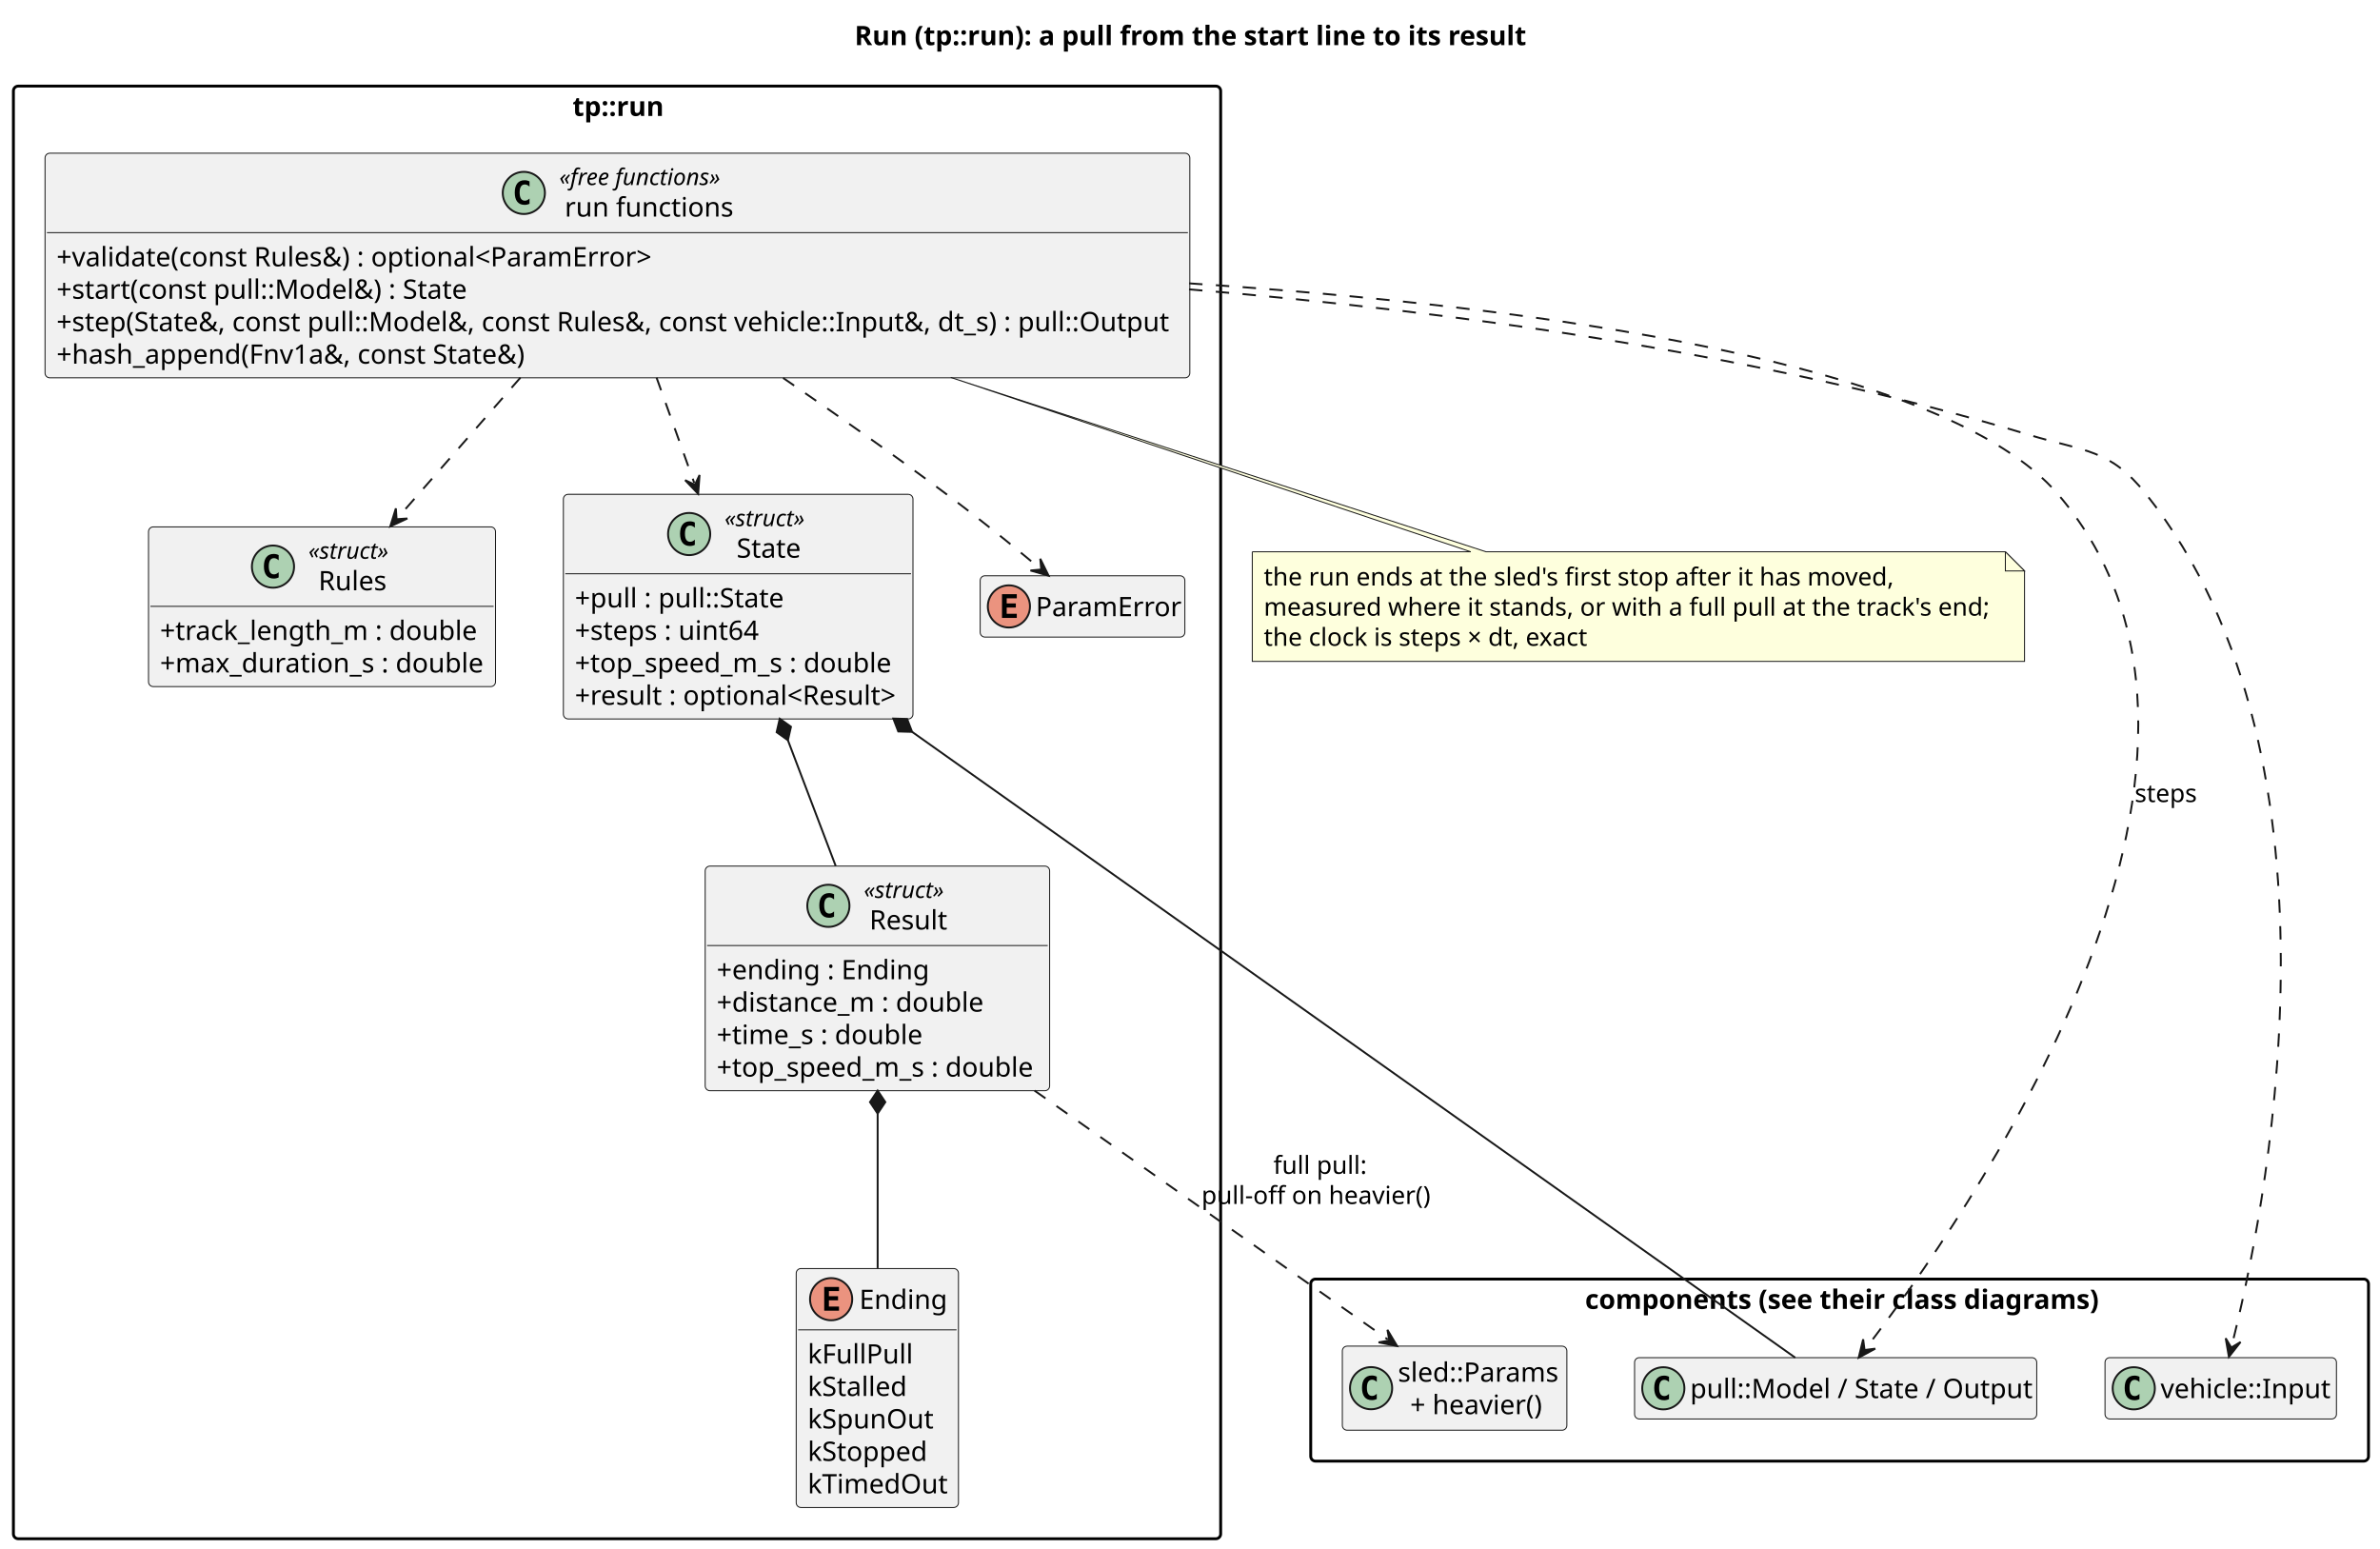
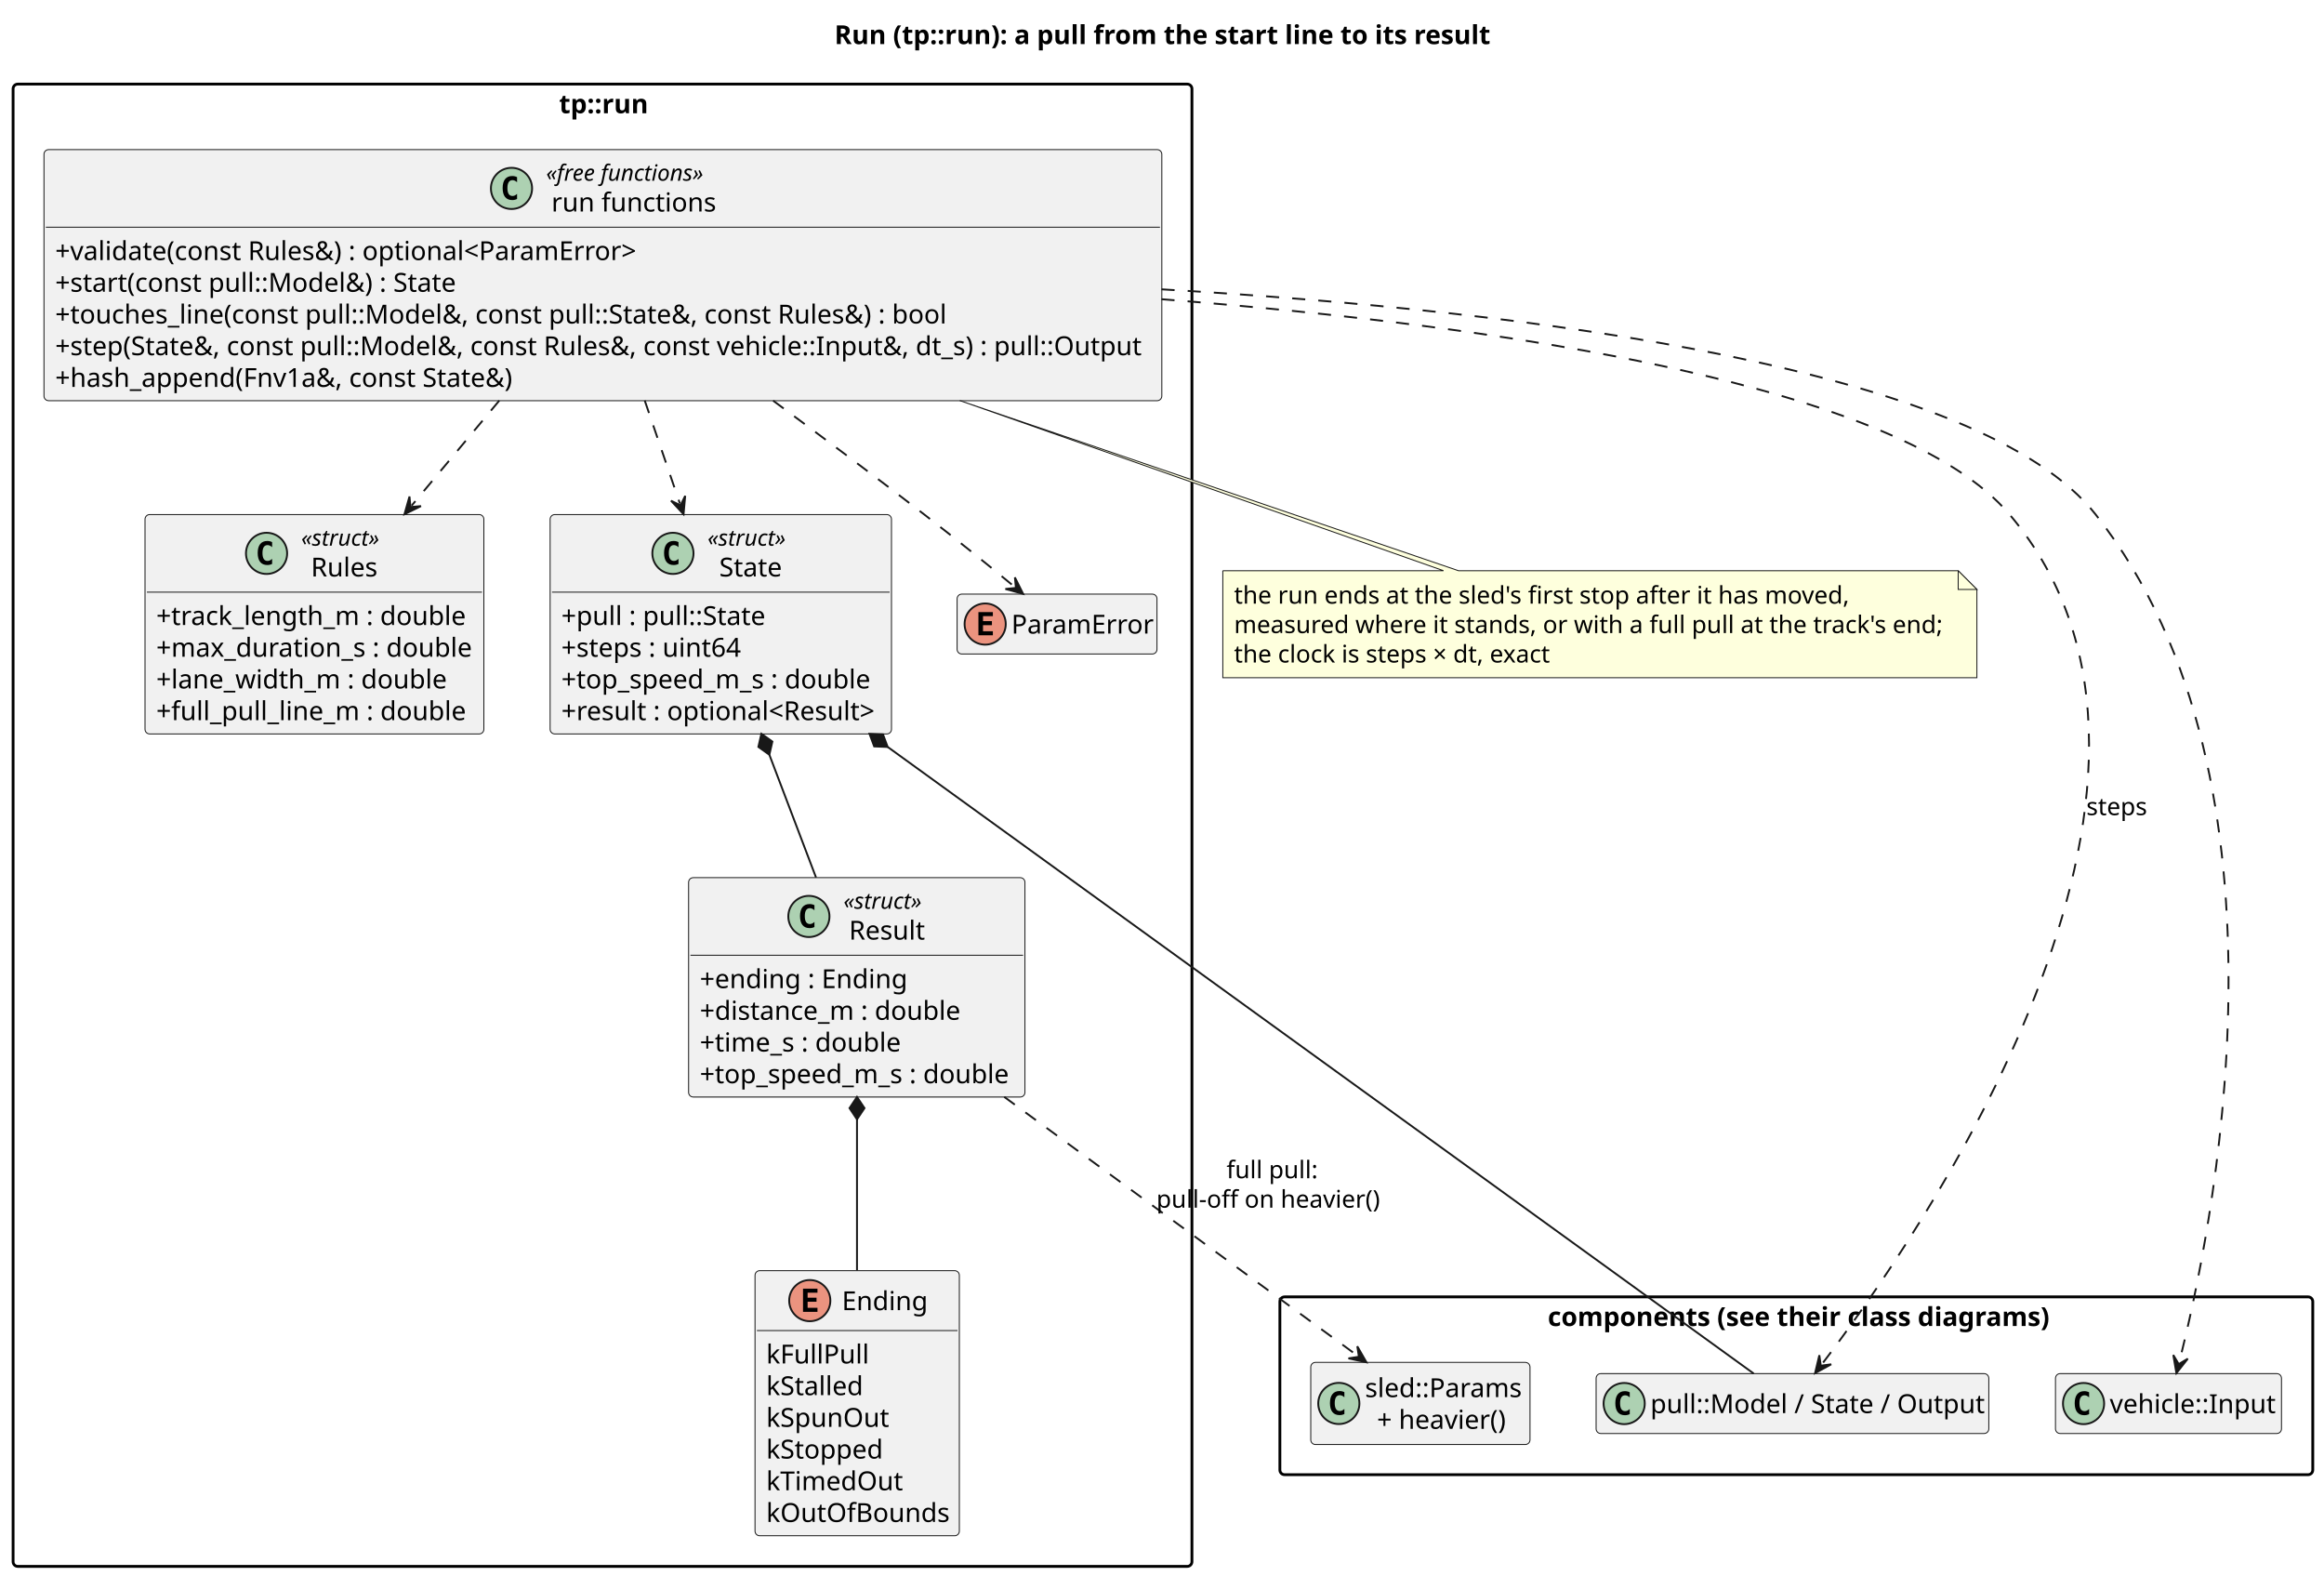
- <svg xmlns="http://www.w3.org/2000/svg" contentStyleType="text/css" height="808px" preserveAspectRatio="none" style="width:1242px;height:808px;background:#FFFFFF;" version="1.1" viewBox="0 0 1242 808" width="1242px" zoomAndPan="magnify">
+ <svg xmlns="http://www.w3.org/2000/svg" contentStyleType="text/css" height="842px" preserveAspectRatio="none" style="width:1242px;height:842px;background:#FFFFFF;" version="1.1" viewBox="0 0 1242 842" width="1242px" zoomAndPan="magnify">
  <defs />
  <g>
    <text fill="#000000" font-family="sans-serif" font-size="14" font-weight="bold" lengthAdjust="spacing" textLength="336.082" x="445.959" y="23.562">Run (tp::run): a pull from the start line to its result</text>
    <g id="cluster_components (see their class diagrams)">
-       <rect fill="none" height="95" rx="2.5" ry="2.5" style="stroke:#000000;stroke-width:1.5;" width="552" x="684" y="667.439" />
-       <text fill="#000000" font-family="sans-serif" font-size="14" font-weight="bold" lengthAdjust="spacing" textLength="265.644" x="827.178" y="683.002">components (see their class diagrams)</text>
+       <rect fill="none" height="95" rx="2.5" ry="2.5" style="stroke:#000000;stroke-width:1.5;" width="552" x="684" y="692.939" />
+       <text fill="#000000" font-family="sans-serif" font-size="14" font-weight="bold" lengthAdjust="spacing" textLength="265.644" x="827.178" y="708.502">components (see their class diagrams)</text>
    </g>
    <g id="cluster_tp::run">
-       <rect fill="none" height="758" rx="2.5" ry="2.5" style="stroke:#000000;stroke-width:1.5;" width="630" x="7" y="44.94" />
+       <rect fill="none" height="792" rx="2.5" ry="2.5" style="stroke:#000000;stroke-width:1.5;" width="630" x="7" y="44.94" />
      <text fill="#000000" font-family="sans-serif" font-size="14" font-weight="bold" lengthAdjust="spacing" textLength="46.437" x="298.782" y="60.502">tp::run</text>
    </g>
    <g id="elem_Pull">
-       <rect codeLine="7" fill="#F1F1F1" height="32" id="Pull" rx="2.5" ry="2.5" style="stroke:#181818;stroke-width:0.5;" width="209.864" x="853" y="708.439" />
-       <ellipse cx="868" cy="724.439" fill="#ADD1B2" rx="11" ry="11" style="stroke:#181818;stroke-width:1.0;" />
-       <path d="M870.969,730.08 Q870.391,730.377 869.75,730.518 Q869.109,730.674 868.406,730.674 Q865.906,730.674 864.578,729.033 Q863.266,727.377 863.266,724.252 Q863.266,721.127 864.578,719.471 Q865.906,717.814 868.406,717.814 Q869.109,717.814 869.75,717.971 Q870.406,718.127 870.969,718.424 L870.969,721.143 Q870.344,720.564 869.75,720.299 Q869.156,720.018 868.531,720.018 Q867.188,720.018 866.5,721.096 Q865.812,722.158 865.812,724.252 Q865.812,726.346 866.5,727.424 Q867.188,728.486 868.531,728.486 Q869.156,728.486 869.75,728.221 Q870.344,727.939 870.969,727.361 L870.969,730.08 Z " fill="#000000" />
-       <text fill="#000000" font-family="sans-serif" font-size="14" lengthAdjust="spacing" textLength="177.864" x="882" y="729.532">pull::Model / State / Output</text>
+       <rect codeLine="7" fill="#F1F1F1" height="32" id="Pull" rx="2.5" ry="2.5" style="stroke:#181818;stroke-width:0.5;" width="209.864" x="853" y="733.939" />
+       <ellipse cx="868" cy="749.939" fill="#ADD1B2" rx="11" ry="11" style="stroke:#181818;stroke-width:1.0;" />
+       <path d="M870.969,755.58 Q870.391,755.877 869.75,756.018 Q869.109,756.174 868.406,756.174 Q865.906,756.174 864.578,754.533 Q863.266,752.877 863.266,749.752 Q863.266,746.627 864.578,744.971 Q865.906,743.314 868.406,743.314 Q869.109,743.314 869.75,743.471 Q870.406,743.627 870.969,743.924 L870.969,746.643 Q870.344,746.064 869.75,745.799 Q869.156,745.518 868.531,745.518 Q867.188,745.518 866.5,746.596 Q865.812,747.658 865.812,749.752 Q865.812,751.846 866.5,752.924 Q867.188,753.986 868.531,753.986 Q869.156,753.986 869.75,753.721 Q870.344,753.439 870.969,752.861 L870.969,755.58 Z " fill="#000000" />
+       <text fill="#000000" font-family="sans-serif" font-size="14" lengthAdjust="spacing" textLength="177.864" x="882" y="755.032">pull::Model / State / Output</text>
    </g>
    <g id="elem_Sled">
-       <rect codeLine="8" fill="#F1F1F1" height="43.879" id="Sled" rx="2.5" ry="2.5" style="stroke:#181818;stroke-width:0.5;" width="117.169" x="700.5" y="702.439" />
-       <ellipse cx="715.5" cy="724.379" fill="#ADD1B2" rx="11" ry="11" style="stroke:#181818;stroke-width:1.0;" />
-       <path d="M718.469,730.019 Q717.891,730.316 717.25,730.457 Q716.609,730.613 715.906,730.613 Q713.406,730.613 712.078,728.973 Q710.766,727.316 710.766,724.191 Q710.766,721.066 712.078,719.41 Q713.406,717.754 715.906,717.754 Q716.609,717.754 717.25,717.91 Q717.906,718.066 718.469,718.363 L718.469,721.082 Q717.844,720.504 717.25,720.238 Q716.656,719.957 716.031,719.957 Q714.688,719.957 714,721.035 Q713.312,722.098 713.312,724.191 Q713.312,726.285 714,727.363 Q714.688,728.426 716.031,728.426 Q716.656,728.426 717.25,728.16 Q717.844,727.879 718.469,727.301 L718.469,730.019 Z " fill="#000000" />
-       <text fill="#000000" font-family="sans-serif" font-size="14" lengthAdjust="spacing" textLength="85.169" x="729.5" y="721.002">sled::Params</text>
-       <text fill="#000000" font-family="sans-serif" font-size="14" lengthAdjust="spacing" textLength="72.406" x="735.881" y="737.941">+ heavier()</text>
+       <rect codeLine="8" fill="#F1F1F1" height="43.879" id="Sled" rx="2.5" ry="2.5" style="stroke:#181818;stroke-width:0.5;" width="117.169" x="700.5" y="727.939" />
+       <ellipse cx="715.5" cy="749.879" fill="#ADD1B2" rx="11" ry="11" style="stroke:#181818;stroke-width:1.0;" />
+       <path d="M718.469,755.519 Q717.891,755.816 717.25,755.957 Q716.609,756.113 715.906,756.113 Q713.406,756.113 712.078,754.473 Q710.766,752.816 710.766,749.691 Q710.766,746.566 712.078,744.91 Q713.406,743.254 715.906,743.254 Q716.609,743.254 717.25,743.41 Q717.906,743.566 718.469,743.863 L718.469,746.582 Q717.844,746.004 717.25,745.738 Q716.656,745.457 716.031,745.457 Q714.688,745.457 714,746.535 Q713.312,747.598 713.312,749.691 Q713.312,751.785 714,752.863 Q714.688,753.926 716.031,753.926 Q716.656,753.926 717.25,753.66 Q717.844,753.379 718.469,752.801 L718.469,755.519 Z " fill="#000000" />
+       <text fill="#000000" font-family="sans-serif" font-size="14" lengthAdjust="spacing" textLength="85.169" x="729.5" y="746.502">sled::Params</text>
+       <text fill="#000000" font-family="sans-serif" font-size="14" lengthAdjust="spacing" textLength="72.406" x="735.881" y="763.441">+ heavier()</text>
    </g>
    <g id="elem_Input">
-       <rect codeLine="9" fill="#F1F1F1" height="32" id="Input" rx="2.5" ry="2.5" style="stroke:#181818;stroke-width:0.5;" width="120.778" x="1098.5" y="708.439" />
-       <ellipse cx="1113.5" cy="724.439" fill="#ADD1B2" rx="11" ry="11" style="stroke:#181818;stroke-width:1.0;" />
-       <path d="M1116.469,730.08 Q1115.891,730.377 1115.25,730.518 Q1114.609,730.674 1113.906,730.674 Q1111.406,730.674 1110.078,729.033 Q1108.766,727.377 1108.766,724.252 Q1108.766,721.127 1110.078,719.471 Q1111.406,717.814 1113.906,717.814 Q1114.609,717.814 1115.25,717.971 Q1115.906,718.127 1116.469,718.424 L1116.469,721.143 Q1115.844,720.564 1115.25,720.299 Q1114.656,720.018 1114.031,720.018 Q1112.688,720.018 1112,721.096 Q1111.312,722.158 1111.312,724.252 Q1111.312,726.346 1112,727.424 Q1112.688,728.486 1114.031,728.486 Q1114.656,728.486 1115.25,728.221 Q1115.844,727.939 1116.469,727.361 L1116.469,730.08 Z " fill="#000000" />
-       <text fill="#000000" font-family="sans-serif" font-size="14" lengthAdjust="spacing" textLength="88.778" x="1127.5" y="729.532">vehicle::Input</text>
+       <rect codeLine="9" fill="#F1F1F1" height="32" id="Input" rx="2.5" ry="2.5" style="stroke:#181818;stroke-width:0.5;" width="120.778" x="1098.5" y="733.939" />
+       <ellipse cx="1113.5" cy="749.939" fill="#ADD1B2" rx="11" ry="11" style="stroke:#181818;stroke-width:1.0;" />
+       <path d="M1116.469,755.58 Q1115.891,755.877 1115.25,756.018 Q1114.609,756.174 1113.906,756.174 Q1111.406,756.174 1110.078,754.533 Q1108.766,752.877 1108.766,749.752 Q1108.766,746.627 1110.078,744.971 Q1111.406,743.314 1113.906,743.314 Q1114.609,743.314 1115.25,743.471 Q1115.906,743.627 1116.469,743.924 L1116.469,746.643 Q1115.844,746.064 1115.25,745.799 Q1114.656,745.518 1114.031,745.518 Q1112.688,745.518 1112,746.596 Q1111.312,747.658 1111.312,749.752 Q1111.312,751.846 1112,752.924 Q1112.688,753.986 1114.031,753.986 Q1114.656,753.986 1115.25,753.721 Q1115.844,753.439 1116.469,752.861 L1116.469,755.58 Z " fill="#000000" />
+       <text fill="#000000" font-family="sans-serif" font-size="14" lengthAdjust="spacing" textLength="88.778" x="1127.5" y="755.032">vehicle::Input</text>
    </g>
    <g id="elem_Rules">
-       <rect codeLine="13" fill="#F1F1F1" height="83.338" id="Rules" rx="2.5" ry="2.5" style="stroke:#181818;stroke-width:0.5;" width="181.087" x="77.5" y="274.94" />
+       <rect codeLine="13" fill="#F1F1F1" height="117.217" id="Rules" rx="2.5" ry="2.5" style="stroke:#181818;stroke-width:0.5;" width="181.087" x="77.5" y="274.94" />
      <ellipse cx="142.456" cy="295.669" fill="#ADD1B2" rx="11" ry="11" style="stroke:#181818;stroke-width:1.0;" />
      <path d="M145.424,301.31 Q144.846,301.606 144.206,301.747 Q143.565,301.903 142.862,301.903 Q140.362,301.903 139.034,300.263 Q137.721,298.606 137.721,295.481 Q137.721,292.356 139.034,290.7 Q140.362,289.044 142.862,289.044 Q143.565,289.044 144.206,289.2 Q144.862,289.356 145.424,289.653 L145.424,292.372 Q144.799,291.794 144.206,291.528 Q143.612,291.247 142.987,291.247 Q141.643,291.247 140.956,292.325 Q140.268,293.388 140.268,295.481 Q140.268,297.575 140.956,298.653 Q141.643,299.716 142.987,299.716 Q143.612,299.716 144.206,299.45 Q144.799,299.169 145.424,298.591 L145.424,301.31 Z " fill="#000000" />
      <text fill="#000000" font-family="sans-serif" font-size="12" font-style="italic" lengthAdjust="spacing" textLength="46.676" x="160.956" y="291.565">«struct»</text>
      <text fill="#000000" font-family="sans-serif" font-size="14" lengthAdjust="spacing" textLength="36.23" x="166.178" y="308.022">Rules</text>
      <line style="stroke:#181818;stroke-width:0.5;" x1="78.5" x2="257.587" y1="316.398" y2="316.398" />
      <text fill="#000000" font-family="sans-serif" font-size="14" lengthAdjust="spacing" textLength="166.236" x="83.5" y="333.961">+track_length_m : double</text>
      <text fill="#000000" font-family="sans-serif" font-size="14" lengthAdjust="spacing" textLength="169.087" x="83.5" y="350.9">+max_duration_s : double</text>
+       <text fill="#000000" font-family="sans-serif" font-size="14" lengthAdjust="spacing" textLength="155.538" x="83.5" y="367.84">+lane_width_m : double</text>
+       <text fill="#000000" font-family="sans-serif" font-size="14" lengthAdjust="spacing" textLength="165.047" x="83.5" y="384.779">+full_pull_line_m : double</text>
    </g>
    <g id="elem_Ending">
-       <rect codeLine="17" fill="#F1F1F1" height="124.697" id="Ending" rx="2.5" ry="2.5" style="stroke:#181818;stroke-width:0.5;" width="84.673" x="415.5" y="661.939" />
-       <ellipse cx="433.725" cy="677.939" fill="#EB937F" rx="11" ry="11" style="stroke:#181818;stroke-width:1.0;" />
-       <path d="M437.834,683.939 L430.115,683.939 L430.115,671.549 L437.834,671.549 L437.834,673.705 L432.568,673.705 L432.568,676.377 L437.334,676.377 L437.334,678.533 L432.568,678.533 L432.568,681.783 L437.834,681.783 L437.834,683.939 Z " fill="#000000" />
-       <text fill="#000000" font-family="sans-serif" font-size="14" lengthAdjust="spacing" textLength="45.507" x="448.441" y="683.032">Ending</text>
-       <line style="stroke:#181818;stroke-width:0.5;" x1="416.5" x2="499.173" y1="693.939" y2="693.939" />
-       <text fill="#000000" font-family="sans-serif" font-size="14" lengthAdjust="spacing" textLength="55.009" x="421.5" y="711.502">kFullPull</text>
-       <text fill="#000000" font-family="sans-serif" font-size="14" lengthAdjust="spacing" textLength="52.623" x="421.5" y="728.441">kStalled</text>
-       <text fill="#000000" font-family="sans-serif" font-size="14" lengthAdjust="spacing" textLength="65.352" x="421.5" y="745.381">kSpunOut</text>
-       <text fill="#000000" font-family="sans-serif" font-size="14" lengthAdjust="spacing" textLength="63.52" x="421.5" y="762.32">kStopped</text>
-       <text fill="#000000" font-family="sans-serif" font-size="14" lengthAdjust="spacing" textLength="72.673" x="421.5" y="779.26">kTimedOut</text>
+       <rect codeLine="19" fill="#F1F1F1" height="141.637" id="Ending" rx="2.5" ry="2.5" style="stroke:#181818;stroke-width:0.5;" width="109.2" x="403.5" y="678.939" />
+       <ellipse cx="432.762" cy="694.939" fill="#EB937F" rx="11" ry="11" style="stroke:#181818;stroke-width:1.0;" />
+       <path d="M436.871,700.939 L429.153,700.939 L429.153,688.549 L436.871,688.549 L436.871,690.705 L431.606,690.705 L431.606,693.377 L436.371,693.377 L436.371,695.533 L431.606,695.533 L431.606,698.783 L436.871,698.783 L436.871,700.939 Z " fill="#000000" />
+       <text fill="#000000" font-family="sans-serif" font-size="14" lengthAdjust="spacing" textLength="45.507" x="449.931" y="700.032">Ending</text>
+       <line style="stroke:#181818;stroke-width:0.5;" x1="404.5" x2="511.7" y1="710.939" y2="710.939" />
+       <text fill="#000000" font-family="sans-serif" font-size="14" lengthAdjust="spacing" textLength="55.009" x="409.5" y="728.502">kFullPull</text>
+       <text fill="#000000" font-family="sans-serif" font-size="14" lengthAdjust="spacing" textLength="52.623" x="409.5" y="745.441">kStalled</text>
+       <text fill="#000000" font-family="sans-serif" font-size="14" lengthAdjust="spacing" textLength="65.352" x="409.5" y="762.381">kSpunOut</text>
+       <text fill="#000000" font-family="sans-serif" font-size="14" lengthAdjust="spacing" textLength="63.52" x="409.5" y="779.32">kStopped</text>
+       <text fill="#000000" font-family="sans-serif" font-size="14" lengthAdjust="spacing" textLength="72.673" x="409.5" y="796.26">kTimedOut</text>
+       <text fill="#000000" font-family="sans-serif" font-size="14" lengthAdjust="spacing" textLength="97.2" x="409.5" y="813.199">kOutOfBounds</text>
    </g>
    <g id="elem_Result">
-       <rect codeLine="24" fill="#F1F1F1" height="117.217" id="Result" rx="2.5" ry="2.5" style="stroke:#181818;stroke-width:0.5;" width="179.754" x="368" y="451.94" />
-       <ellipse cx="432.289" cy="472.669" fill="#ADD1B2" rx="11" ry="11" style="stroke:#181818;stroke-width:1.0;" />
-       <path d="M435.258,478.31 Q434.68,478.606 434.039,478.747 Q433.398,478.903 432.695,478.903 Q430.195,478.903 428.867,477.263 Q427.555,475.606 427.555,472.481 Q427.555,469.356 428.867,467.7 Q430.195,466.044 432.695,466.044 Q433.398,466.044 434.039,466.2 Q434.695,466.356 435.258,466.653 L435.258,469.372 Q434.633,468.794 434.039,468.528 Q433.445,468.247 432.82,468.247 Q431.477,468.247 430.789,469.325 Q430.102,470.388 430.102,472.481 Q430.102,474.575 430.789,475.653 Q431.477,476.716 432.82,476.716 Q433.445,476.716 434.039,476.45 Q434.633,476.169 435.258,475.591 L435.258,478.31 Z " fill="#000000" />
-       <text fill="#000000" font-family="sans-serif" font-size="12" font-style="italic" lengthAdjust="spacing" textLength="46.676" x="450.789" y="468.565">«struct»</text>
-       <text fill="#000000" font-family="sans-serif" font-size="14" lengthAdjust="spacing" textLength="40.81" x="453.722" y="485.022">Result</text>
-       <line style="stroke:#181818;stroke-width:0.5;" x1="369" x2="546.754" y1="493.398" y2="493.398" />
-       <text fill="#000000" font-family="sans-serif" font-size="14" lengthAdjust="spacing" textLength="111.932" x="374" y="510.961">+ending : Ending</text>
-       <text fill="#000000" font-family="sans-serif" font-size="14" lengthAdjust="spacing" textLength="141.415" x="374" y="527.9">+distance_m : double</text>
-       <text fill="#000000" font-family="sans-serif" font-size="14" lengthAdjust="spacing" textLength="108.712" x="374" y="544.84">+time_s : double</text>
-       <text fill="#000000" font-family="sans-serif" font-size="14" lengthAdjust="spacing" textLength="167.754" x="374" y="561.779">+top_speed_m_s : double</text>
+       <rect codeLine="27" fill="#F1F1F1" height="117.217" id="Result" rx="2.5" ry="2.5" style="stroke:#181818;stroke-width:0.5;" width="179.754" x="368" y="468.94" />
+       <ellipse cx="432.289" cy="489.669" fill="#ADD1B2" rx="11" ry="11" style="stroke:#181818;stroke-width:1.0;" />
+       <path d="M435.258,495.31 Q434.68,495.606 434.039,495.747 Q433.398,495.903 432.695,495.903 Q430.195,495.903 428.867,494.263 Q427.555,492.606 427.555,489.481 Q427.555,486.356 428.867,484.7 Q430.195,483.044 432.695,483.044 Q433.398,483.044 434.039,483.2 Q434.695,483.356 435.258,483.653 L435.258,486.372 Q434.633,485.794 434.039,485.528 Q433.445,485.247 432.82,485.247 Q431.477,485.247 430.789,486.325 Q430.102,487.388 430.102,489.481 Q430.102,491.575 430.789,492.653 Q431.477,493.716 432.82,493.716 Q433.445,493.716 434.039,493.45 Q434.633,493.169 435.258,492.591 L435.258,495.31 Z " fill="#000000" />
+       <text fill="#000000" font-family="sans-serif" font-size="12" font-style="italic" lengthAdjust="spacing" textLength="46.676" x="450.789" y="485.565">«struct»</text>
+       <text fill="#000000" font-family="sans-serif" font-size="14" lengthAdjust="spacing" textLength="40.81" x="453.722" y="502.022">Result</text>
+       <line style="stroke:#181818;stroke-width:0.5;" x1="369" x2="546.754" y1="510.398" y2="510.398" />
+       <text fill="#000000" font-family="sans-serif" font-size="14" lengthAdjust="spacing" textLength="111.932" x="374" y="527.961">+ending : Ending</text>
+       <text fill="#000000" font-family="sans-serif" font-size="14" lengthAdjust="spacing" textLength="141.415" x="374" y="544.9">+distance_m : double</text>
+       <text fill="#000000" font-family="sans-serif" font-size="14" lengthAdjust="spacing" textLength="108.712" x="374" y="561.84">+time_s : double</text>
+       <text fill="#000000" font-family="sans-serif" font-size="14" lengthAdjust="spacing" textLength="167.754" x="374" y="578.779">+top_speed_m_s : double</text>
    </g>
    <g id="elem_State">
-       <rect codeLine="30" fill="#F1F1F1" height="117.217" id="State" rx="2.5" ry="2.5" style="stroke:#181818;stroke-width:0.5;" width="182.434" x="294" y="257.94" />
-       <ellipse cx="359.629" cy="278.669" fill="#ADD1B2" rx="11" ry="11" style="stroke:#181818;stroke-width:1.0;" />
-       <path d="M362.598,284.31 Q362.019,284.606 361.379,284.747 Q360.738,284.903 360.035,284.903 Q357.535,284.903 356.207,283.263 Q354.894,281.606 354.894,278.481 Q354.894,275.356 356.207,273.7 Q357.535,272.044 360.035,272.044 Q360.738,272.044 361.379,272.2 Q362.035,272.356 362.598,272.653 L362.598,275.372 Q361.973,274.794 361.379,274.528 Q360.785,274.247 360.16,274.247 Q358.816,274.247 358.129,275.325 Q357.441,276.388 357.441,278.481 Q357.441,280.575 358.129,281.653 Q358.816,282.716 360.16,282.716 Q360.785,282.716 361.379,282.45 Q361.973,282.169 362.598,281.591 L362.598,284.31 Z " fill="#000000" />
-       <text fill="#000000" font-family="sans-serif" font-size="12" font-style="italic" lengthAdjust="spacing" textLength="46.676" x="378.129" y="274.565">«struct»</text>
-       <text fill="#000000" font-family="sans-serif" font-size="14" lengthAdjust="spacing" textLength="34.166" x="384.384" y="291.022">State</text>
-       <line style="stroke:#181818;stroke-width:0.5;" x1="295" x2="475.434" y1="299.398" y2="299.398" />
-       <text fill="#000000" font-family="sans-serif" font-size="14" lengthAdjust="spacing" textLength="110.667" x="300" y="316.961">+pull : pull::State</text>
-       <text fill="#000000" font-family="sans-serif" font-size="14" lengthAdjust="spacing" textLength="99.511" x="300" y="333.9">+steps : uint64</text>
-       <text fill="#000000" font-family="sans-serif" font-size="14" lengthAdjust="spacing" textLength="167.754" x="300" y="350.84">+top_speed_m_s : double</text>
-       <text fill="#000000" font-family="sans-serif" font-size="14" lengthAdjust="spacing" textLength="170.434" x="300" y="367.779">+result : optional&lt;Result&gt;</text>
+       <rect codeLine="33" fill="#F1F1F1" height="117.217" id="State" rx="2.5" ry="2.5" style="stroke:#181818;stroke-width:0.5;" width="182.434" x="294" y="274.94" />
+       <ellipse cx="359.629" cy="295.669" fill="#ADD1B2" rx="11" ry="11" style="stroke:#181818;stroke-width:1.0;" />
+       <path d="M362.598,301.31 Q362.019,301.606 361.379,301.747 Q360.738,301.903 360.035,301.903 Q357.535,301.903 356.207,300.263 Q354.894,298.606 354.894,295.481 Q354.894,292.356 356.207,290.7 Q357.535,289.044 360.035,289.044 Q360.738,289.044 361.379,289.2 Q362.035,289.356 362.598,289.653 L362.598,292.372 Q361.973,291.794 361.379,291.528 Q360.785,291.247 360.16,291.247 Q358.816,291.247 358.129,292.325 Q357.441,293.388 357.441,295.481 Q357.441,297.575 358.129,298.653 Q358.816,299.716 360.16,299.716 Q360.785,299.716 361.379,299.45 Q361.973,299.169 362.598,298.591 L362.598,301.31 Z " fill="#000000" />
+       <text fill="#000000" font-family="sans-serif" font-size="12" font-style="italic" lengthAdjust="spacing" textLength="46.676" x="378.129" y="291.565">«struct»</text>
+       <text fill="#000000" font-family="sans-serif" font-size="14" lengthAdjust="spacing" textLength="34.166" x="384.384" y="308.022">State</text>
+       <line style="stroke:#181818;stroke-width:0.5;" x1="295" x2="475.434" y1="316.398" y2="316.398" />
+       <text fill="#000000" font-family="sans-serif" font-size="14" lengthAdjust="spacing" textLength="110.667" x="300" y="333.961">+pull : pull::State</text>
+       <text fill="#000000" font-family="sans-serif" font-size="14" lengthAdjust="spacing" textLength="99.511" x="300" y="350.9">+steps : uint64</text>
+       <text fill="#000000" font-family="sans-serif" font-size="14" lengthAdjust="spacing" textLength="167.754" x="300" y="367.84">+top_speed_m_s : double</text>
+       <text fill="#000000" font-family="sans-serif" font-size="14" lengthAdjust="spacing" textLength="170.434" x="300" y="384.779">+result : optional&lt;Result&gt;</text>
    </g>
    <g id="elem_ParamError">
-       <rect codeLine="36" fill="#F1F1F1" height="32" id="ParamError" rx="2.5" ry="2.5" style="stroke:#181818;stroke-width:0.5;" width="106.819" x="511.5" y="300.44" />
-       <ellipse cx="526.5" cy="316.44" fill="#EB937F" rx="11" ry="11" style="stroke:#181818;stroke-width:1.0;" />
-       <path d="M530.609,322.44 L522.891,322.44 L522.891,310.049 L530.609,310.049 L530.609,312.205 L525.344,312.205 L525.344,314.877 L530.109,314.877 L530.109,317.033 L525.344,317.033 L525.344,320.283 L530.609,320.283 L530.609,322.44 Z " fill="#000000" />
-       <text fill="#000000" font-family="sans-serif" font-size="14" lengthAdjust="spacing" textLength="74.819" x="540.5" y="321.532">ParamError</text>
+       <rect codeLine="39" fill="#F1F1F1" height="32" id="ParamError" rx="2.5" ry="2.5" style="stroke:#181818;stroke-width:0.5;" width="106.819" x="511.5" y="317.44" />
+       <ellipse cx="526.5" cy="333.44" fill="#EB937F" rx="11" ry="11" style="stroke:#181818;stroke-width:1.0;" />
+       <path d="M530.609,339.44 L522.891,339.44 L522.891,327.049 L530.609,327.049 L530.609,329.205 L525.344,329.205 L525.344,331.877 L530.109,331.877 L530.109,334.033 L525.344,334.033 L525.344,337.283 L530.609,337.283 L530.609,339.44 Z " fill="#000000" />
+       <text fill="#000000" font-family="sans-serif" font-size="14" lengthAdjust="spacing" textLength="74.819" x="540.5" y="338.532">ParamError</text>
    </g>
    <g id="elem_RunFns">
-       <rect codeLine="37" fill="#F1F1F1" height="117.217" id="RunFns" rx="2.5" ry="2.5" style="stroke:#181818;stroke-width:0.5;" width="597.409" x="23.5" y="79.939" />
+       <rect codeLine="40" fill="#F1F1F1" height="134.156" id="RunFns" rx="2.5" ry="2.5" style="stroke:#181818;stroke-width:0.5;" width="597.409" x="23.5" y="79.939" />
      <ellipse cx="273.361" cy="100.669" fill="#ADD1B2" rx="11" ry="11" style="stroke:#181818;stroke-width:1.0;" />
      <path d="M276.33,106.31 Q275.752,106.606 275.111,106.747 Q274.47,106.903 273.767,106.903 Q271.267,106.903 269.939,105.263 Q268.627,103.606 268.627,100.481 Q268.627,97.356 269.939,95.7 Q271.267,94.044 273.767,94.044 Q274.47,94.044 275.111,94.2 Q275.767,94.356 276.33,94.653 L276.33,97.372 Q275.705,96.794 275.111,96.528 Q274.517,96.247 273.892,96.247 Q272.548,96.247 271.861,97.325 Q271.173,98.388 271.173,100.481 Q271.173,102.575 271.861,103.653 Q272.548,104.716 273.892,104.716 Q274.517,104.716 275.111,104.45 Q275.705,104.169 276.33,103.591 L276.33,106.31 Z " fill="#000000" />
      <text fill="#000000" font-family="sans-serif" font-size="12" font-style="italic" lengthAdjust="spacing" textLength="93.188" x="291.861" y="96.564">«free functions»</text>
      <text fill="#000000" font-family="sans-serif" font-size="14" lengthAdjust="spacing" textLength="87.514" x="294.698" y="113.022">run functions</text>
      <line style="stroke:#181818;stroke-width:0.5;" x1="24.5" x2="619.909" y1="121.398" y2="121.398" />
      <text fill="#000000" font-family="sans-serif" font-size="14" lengthAdjust="spacing" textLength="315.089" x="29.5" y="138.961">+validate(const Rules&amp;) : optional&lt;ParamError&gt;</text>
      <text fill="#000000" font-family="sans-serif" font-size="14" lengthAdjust="spacing" textLength="217.684" x="29.5" y="155.9">+start(const pull::Model&amp;) : State</text>
-       <text fill="#000000" font-family="sans-serif" font-size="14" lengthAdjust="spacing" textLength="585.409" x="29.5" y="172.84">+step(State&amp;, const pull::Model&amp;, const Rules&amp;, const vehicle::Input&amp;, dt_s) : pull::Output</text>
-       <text fill="#000000" font-family="sans-serif" font-size="14" lengthAdjust="spacing" textLength="246.381" x="29.5" y="189.779">+hash_append(Fnv1a&amp;, const State&amp;)</text>
+       <text fill="#000000" font-family="sans-serif" font-size="14" lengthAdjust="spacing" textLength="482.481" x="29.5" y="172.84">+touches_line(const pull::Model&amp;, const pull::State&amp;, const Rules&amp;) : bool</text>
+       <text fill="#000000" font-family="sans-serif" font-size="14" lengthAdjust="spacing" textLength="585.409" x="29.5" y="189.779">+step(State&amp;, const pull::Model&amp;, const Rules&amp;, const vehicle::Input&amp;, dt_s) : pull::Output</text>
+       <text fill="#000000" font-family="sans-serif" font-size="14" lengthAdjust="spacing" textLength="246.381" x="29.5" y="206.719">+hash_append(Fnv1a&amp;, const State&amp;)</text>
    </g>
    <g id="elem_GMN22">
-       <path d="M653.5,287.94 L653.5,345.128 A0,0 0 0 0 653.5,345.128 L1056.502,345.128 A0,0 0 0 0 1056.502,345.128 L1056.502,297.94 L1046.502,287.94 L775.52,287.94 L496.16,196.95 L767.52,287.94 L653.5,287.94 A0,0 0 0 0 653.5,287.94 " fill="#FEFFDD" style="stroke:#181818;stroke-width:0.5;" />
-       <path d="M1046.502,287.94 L1046.502,297.94 L1056.502,297.94 L1046.502,287.94 " fill="#FEFFDD" style="stroke:#181818;stroke-width:0.5;" />
-       <text fill="#000000" font-family="sans-serif" font-size="13" lengthAdjust="spacing" textLength="332.16" x="659.5" y="305.533">the run ends at the sled's first stop after it has moved,</text>
-       <text fill="#000000" font-family="sans-serif" font-size="13" lengthAdjust="spacing" textLength="382.002" x="659.5" y="321.263">measured where it stands, or with a full pull at the track's end;</text>
-       <text fill="#000000" font-family="sans-serif" font-size="13" lengthAdjust="spacing" textLength="176.128" x="659.5" y="336.992">the clock is steps × dt, exact</text>
+       <path d="M653.5,304.94 L653.5,362.128 A0,0 0 0 0 653.5,362.128 L1056.502,362.128 A0,0 0 0 0 1056.502,362.128 L1056.502,314.94 L1046.502,304.94 L779.44,304.94 L512.92,214.03 L771.44,304.94 L653.5,304.94 A0,0 0 0 0 653.5,304.94 " fill="#FEFFDD" style="stroke:#181818;stroke-width:0.5;" />
+       <path d="M1046.502,304.94 L1046.502,314.94 L1056.502,314.94 L1046.502,304.94 " fill="#FEFFDD" style="stroke:#181818;stroke-width:0.5;" />
+       <text fill="#000000" font-family="sans-serif" font-size="13" lengthAdjust="spacing" textLength="332.16" x="659.5" y="322.533">the run ends at the sled's first stop after it has moved,</text>
+       <text fill="#000000" font-family="sans-serif" font-size="13" lengthAdjust="spacing" textLength="382.002" x="659.5" y="338.263">measured where it stands, or with a full pull at the track's end;</text>
+       <text fill="#000000" font-family="sans-serif" font-size="13" lengthAdjust="spacing" textLength="176.128" x="659.5" y="353.992">the clock is steps × dt, exact</text>
    </g>
    <g id="link_Result_Ending">
-       <path codeLine="43" d="M458,581.09 C458,609.779 458,632.49 458,661.72 " fill="none" id="Result-backto-Ending" style="stroke:#181818;stroke-width:1.0;" />
-       <polygon fill="#181818" points="458,569.09,454,575.09,458,581.09,462,575.09,458,569.09" style="stroke:#181818;stroke-width:1.0;" />
+       <path codeLine="47" d="M458,598.09 C458,626.409 458,648.789 458,678.649 " fill="none" id="Result-backto-Ending" style="stroke:#181818;stroke-width:1.0;" />
+       <polygon fill="#181818" points="458,586.09,454,592.09,458,598.09,462,592.09,458,586.09" style="stroke:#181818;stroke-width:1.0;" />
    </g>
    <g id="link_State_Result">
-       <path codeLine="44" d="M411.165,386.266 C420.405,410.566 426.88,427.579 436.11,451.87 " fill="none" id="State-backto-Result" style="stroke:#181818;stroke-width:1.0;" />
-       <polygon fill="#181818" points="406.9,375.05,405.294,382.079,411.165,386.266,412.771,379.236,406.9,375.05" style="stroke:#181818;stroke-width:1.0;" />
+       <path codeLine="48" d="M411.165,403.266 C420.405,427.566 426.88,444.579 436.11,468.87 " fill="none" id="State-backto-Result" style="stroke:#181818;stroke-width:1.0;" />
+       <polygon fill="#181818" points="406.9,392.05,405.294,399.079,411.165,403.266,412.771,396.236,406.9,392.05" style="stroke:#181818;stroke-width:1.0;" />
    </g>
    <g id="link_RunFns_Rules">
-       <path codeLine="45" d="M271.57,197.07 C249.38,222.429 227.78,247.113 207.61,270.173 " fill="none" id="RunFns-to-Rules" style="stroke:#181818;stroke-width:1.0;stroke-dasharray:7.0,7.0;" />
-       <polygon fill="#181818" points="203.66,274.69,212.596,270.549,206.952,270.926,206.575,265.282,203.66,274.69" style="stroke:#181818;stroke-width:1.0;" />
+       <path codeLine="49" d="M266.84,214.03 C250.27,233.88 236.064,250.893 219.994,270.152 " fill="none" id="RunFns-to-Rules" style="stroke:#181818;stroke-width:1.0;stroke-dasharray:7.0,7.0;" />
+       <polygon fill="#181818" points="216.15,274.76,224.987,270.412,219.353,270.92,218.845,265.286,216.15,274.76" style="stroke:#181818;stroke-width:1.0;" />
    </g>
    <g id="link_RunFns_State">
-       <path codeLine="46" d="M342.63,197.07 C349.59,216.519 355.337,232.571 362.307,252.031 " fill="none" id="RunFns-to-State" style="stroke:#181818;stroke-width:1.0;stroke-dasharray:7.0,7.0;" />
-       <polygon fill="#181818" points="364.33,257.68,365.061,247.858,362.644,252.972,357.529,250.555,364.33,257.68" style="stroke:#181818;stroke-width:1.0;" />
+       <path codeLine="50" d="M344.57,214.03 C351.35,233.88 356.793,249.821 363.363,269.081 " fill="none" id="RunFns-to-State" style="stroke:#181818;stroke-width:1.0;stroke-dasharray:7.0,7.0;" />
+       <polygon fill="#181818" points="365.3,274.76,366.18,264.95,363.686,270.027,358.608,267.533,365.3,274.76" style="stroke:#181818;stroke-width:1.0;" />
    </g>
    <g id="link_RunFns_ParamError">
-       <path codeLine="47" d="M408.66,197.22 C436.26,216.13 466.7,237.53 494,257.94 C512.55,271.81 528.424,284.714 542.604,296.554 " fill="none" id="RunFns-to-ParamError" style="stroke:#181818;stroke-width:1.0;stroke-dasharray:7.0,7.0;" />
-       <polygon fill="#181818" points="547.21,300.399,542.865,291.561,543.372,297.195,537.738,297.702,547.21,300.399" style="stroke:#181818;stroke-width:1.0;" />
+       <path codeLine="51" d="M413.17,214.089 C439.44,233.459 468.02,254.839 494,274.94 C512.19,289.01 527.919,301.775 542.159,313.505 " fill="none" id="RunFns-to-ParamError" style="stroke:#181818;stroke-width:1.0;stroke-dasharray:7.0,7.0;" />
+       <polygon fill="#181818" points="546.79,317.32,542.386,308.51,542.931,314.14,537.3,314.685,546.79,317.32" style="stroke:#181818;stroke-width:1.0;" />
    </g>
    <g id="link_State_Pull">
-       <path codeLine="49" d="M475.971,381.897 C610.121,476.947 860.99,654.699 936.83,708.439 " fill="none" id="State-backto-Pull" style="stroke:#181818;stroke-width:1.0;" />
-       <polygon fill="#181818" points="466.18,374.959,468.763,381.692,475.971,381.897,473.388,375.164,466.18,374.959" style="stroke:#181818;stroke-width:1.0;" />
+       <path codeLine="53" d="M474.393,399.103 C608.313,495.983 861.61,679.21 937.22,733.909 " fill="none" id="State-backto-Pull" style="stroke:#181818;stroke-width:1.0;" />
+       <polygon fill="#181818" points="464.67,392.07,467.187,398.827,474.393,399.103,471.876,392.345,464.67,392.07" style="stroke:#181818;stroke-width:1.0;" />
    </g>
    <g id="link_RunFns_Input">
-       <path codeLine="50" d="M620.51,150.989 C756.54,162.29 918.27,184.299 1059,226.94 C1088.1,235.76 1101.11,234.109 1120,257.94 C1231.61,398.7 1180.754,638.553 1164.624,702.213 " fill="none" id="RunFns-to-Input" style="stroke:#181818;stroke-width:1.0;stroke-dasharray:7.0,7.0;" />
-       <polygon fill="#181818" points="1163.15,708.029,1169.238,700.288,1164.378,703.183,1161.483,698.323,1163.15,708.029" style="stroke:#181818;stroke-width:1.0;" />
+       <path codeLine="54" d="M620.74,154.589 C820.87,166.32 1058.56,196.88 1120,274.94 C1233.37,418.979 1180.922,663.845 1164.602,727.885 " fill="none" id="RunFns-to-Input" style="stroke:#181818;stroke-width:1.0;stroke-dasharray:7.0,7.0;" />
+       <polygon fill="#181818" points="1163.12,733.699,1169.219,725.966,1164.355,728.854,1161.466,723.99,1163.12,733.699" style="stroke:#181818;stroke-width:1.0;" />
    </g>
    <g id="link_RunFns_Pull">
-       <path codeLine="51" d="M620.53,147.859 C804.14,160.049 1015.2,189.149 1074,257.94 C1194.14,398.49 1022.348,640.591 973.618,703.681 " fill="none" id="RunFns-to-Pull" style="stroke:#181818;stroke-width:1.0;stroke-dasharray:7.0,7.0;" />
-       <polygon fill="#181818" points="969.95,708.429,978.617,703.752,973.006,704.472,972.286,698.862,969.95,708.429" style="stroke:#181818;stroke-width:1.0;" />
-       <text fill="#000000" font-family="sans-serif" font-size="13" lengthAdjust="spacing" textLength="33.516" x="1114" y="418.533">steps</text>
+       <path codeLine="55" d="M620.71,159.869 C804.39,174.2 1015.48,205.7 1074,274.94 C1195.41,418.579 1022.663,664.782 973.663,728.912 " fill="none" id="RunFns-to-Pull" style="stroke:#181818;stroke-width:1.0;stroke-dasharray:7.0,7.0;" />
+       <polygon fill="#181818" points="970.02,733.679,978.663,728.957,973.056,729.707,972.306,724.1,970.02,733.679" style="stroke:#181818;stroke-width:1.0;" />
+       <text fill="#000000" font-family="sans-serif" font-size="13" lengthAdjust="spacing" textLength="33.516" x="1115" y="435.533">steps</text>
    </g>
    <g id="link_Result_Sled">
-       <path codeLine="52" d="M539.85,569.09 C602.52,613.23 680.505,668.154 724.185,698.924 " fill="none" id="Result-to-Sled" style="stroke:#181818;stroke-width:1.0;stroke-dasharray:7.0,7.0;" />
-       <polygon fill="#181818" points="729.09,702.38,724.036,693.926,725.002,699.5,719.429,700.466,729.09,702.38" style="stroke:#181818;stroke-width:1.0;" />
-       <text fill="#000000" font-family="sans-serif" font-size="13" lengthAdjust="spacing" textLength="48.141" x="664.483" y="612.533">full pull:</text>
-       <text fill="#000000" font-family="sans-serif" font-size="13" lengthAdjust="spacing" textLength="123.106" x="627" y="628.263">pull-off on heavier()</text>
+       <path codeLine="56" d="M536.69,586.09 C600.27,632.659 681.34,692.044 725.43,724.344 " fill="none" id="Result-to-Sled" style="stroke:#181818;stroke-width:1.0;stroke-dasharray:7.0,7.0;" />
+       <polygon fill="#181818" points="730.27,727.889,725.374,719.344,726.237,724.935,720.646,725.797,730.27,727.889" style="stroke:#181818;stroke-width:1.0;" />
+       <text fill="#000000" font-family="sans-serif" font-size="13" lengthAdjust="spacing" textLength="48.141" x="655.483" y="629.533">full pull:</text>
+       <text fill="#000000" font-family="sans-serif" font-size="13" lengthAdjust="spacing" textLength="123.106" x="618" y="645.263">pull-off on heavier()</text>
    </g>
  </g>
</svg>
